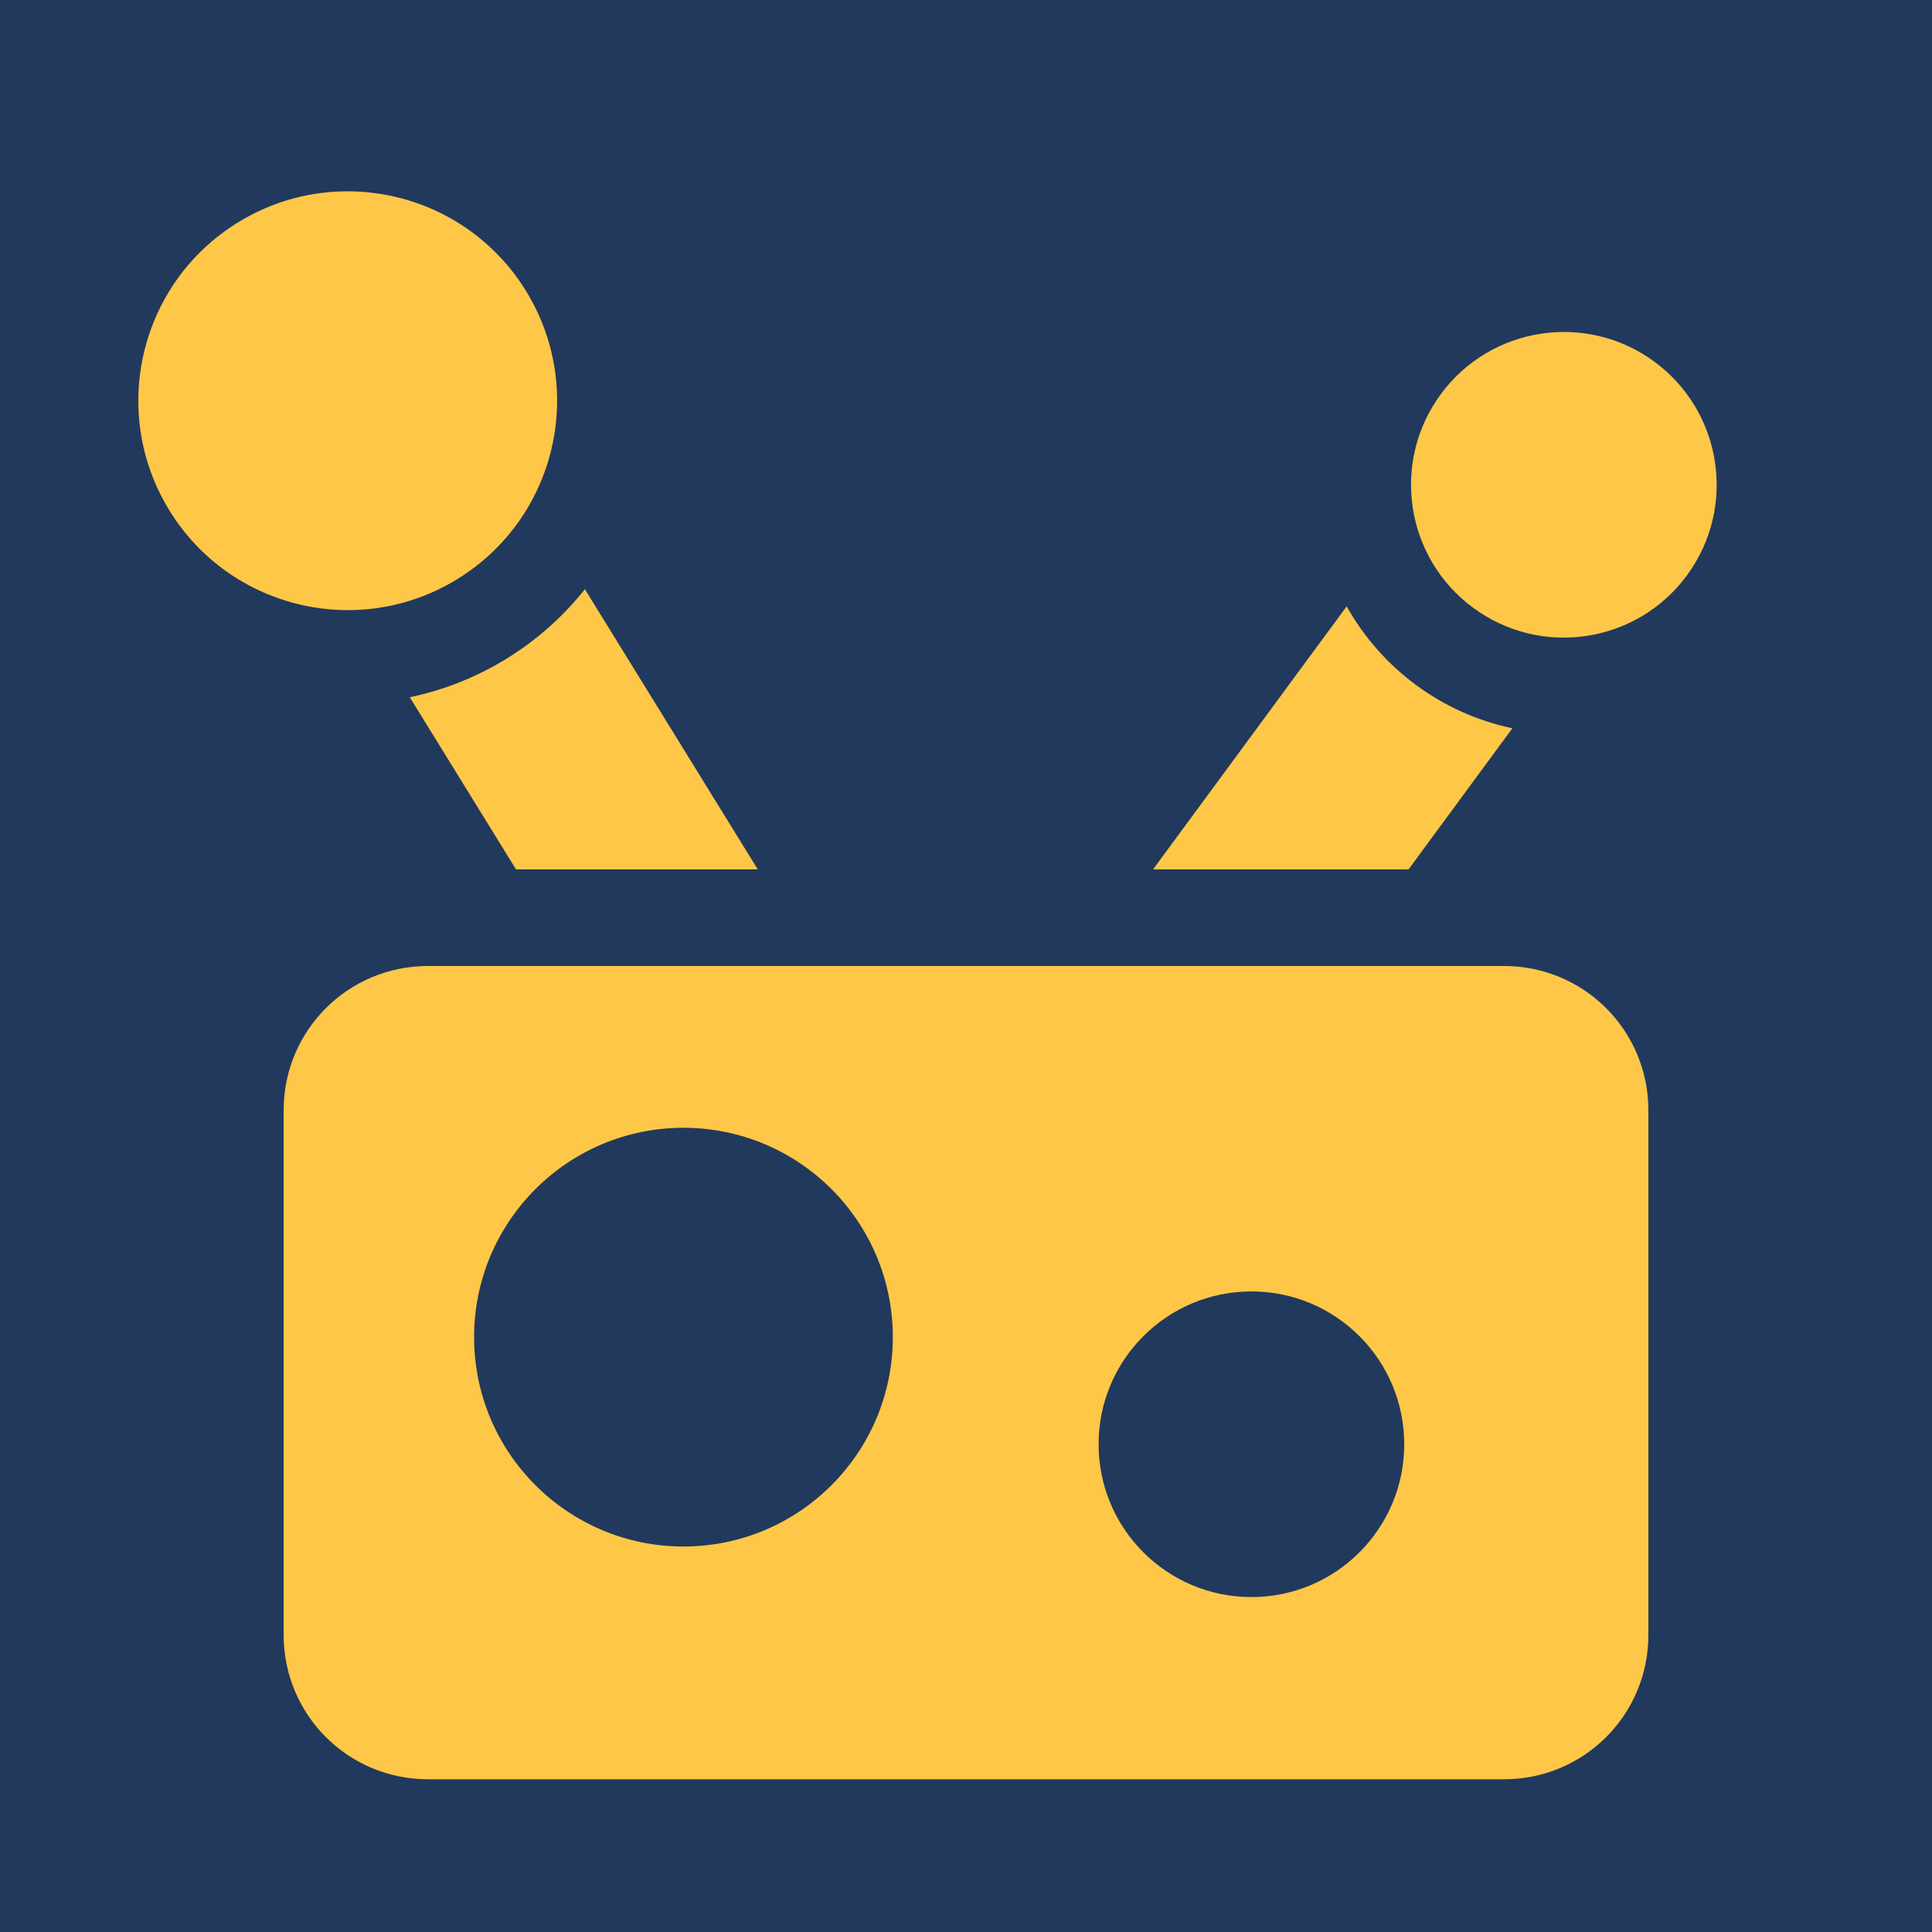
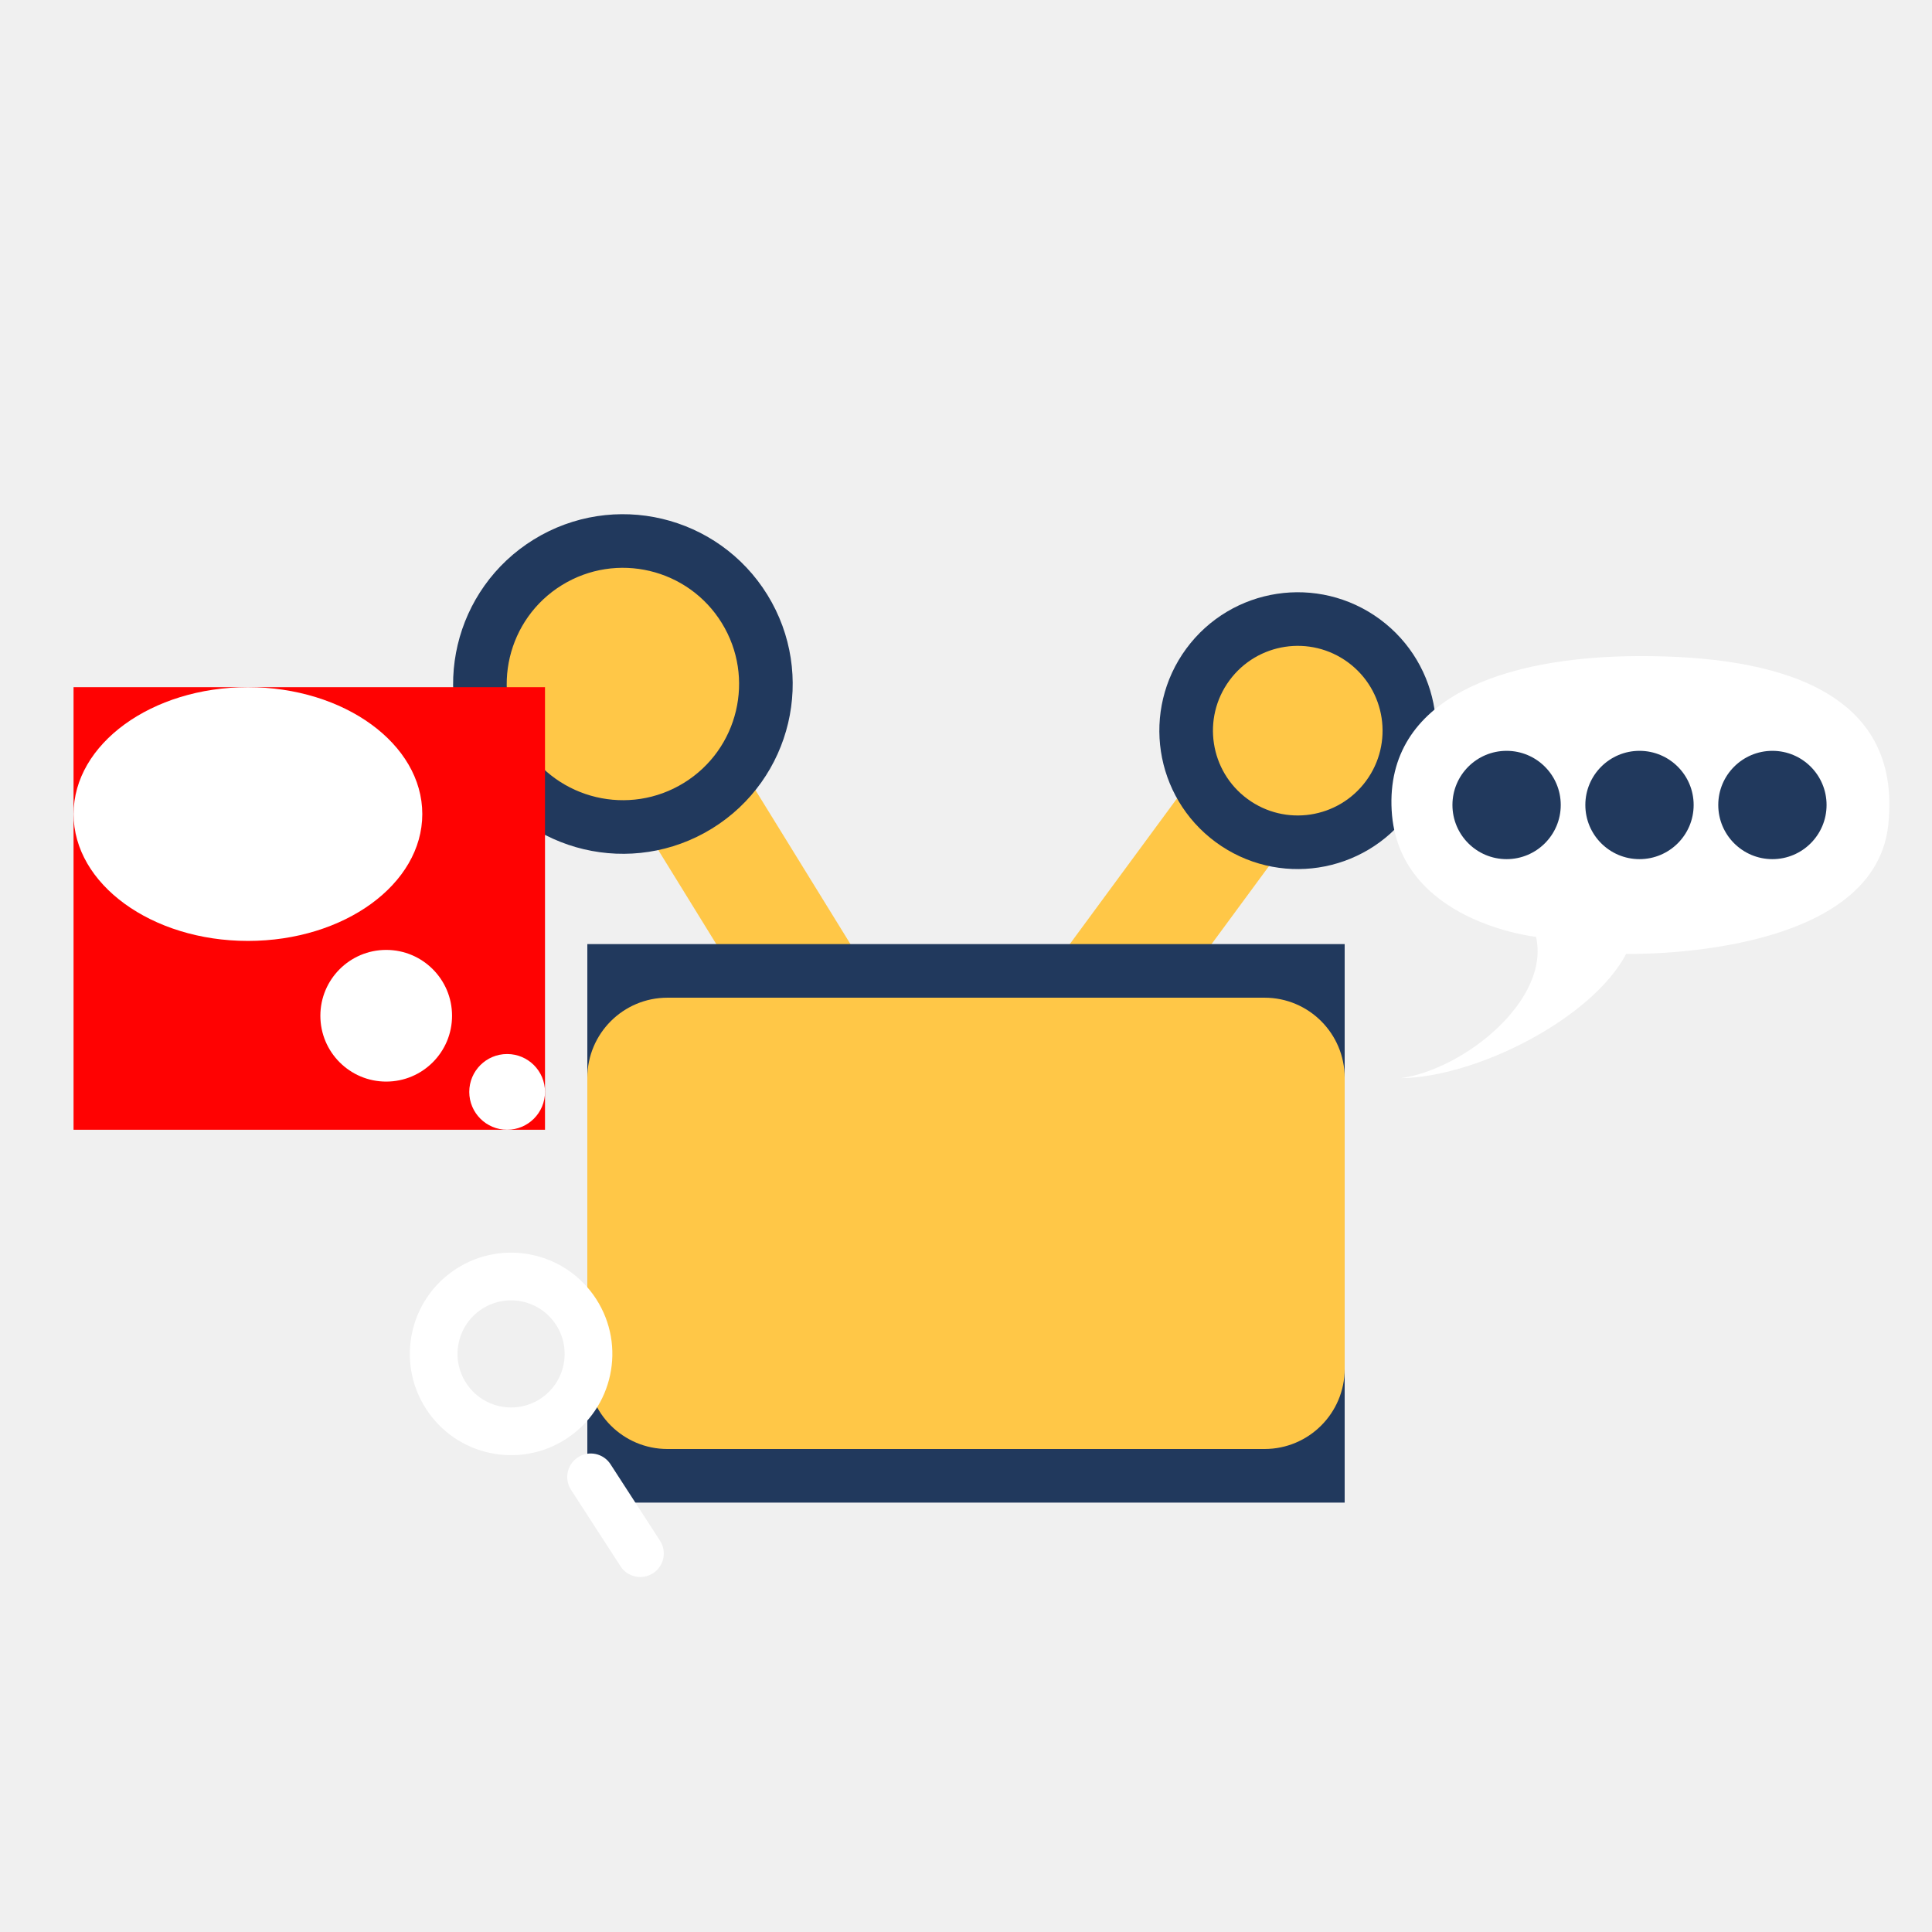
<svg xmlns="http://www.w3.org/2000/svg" xmlns:xlink="http://www.w3.org/1999/xlink" width="100mm" height="100mm" viewBox="0 0 100 100" version="1.1" id="svg1">
  <defs id="defs1">
    <clipPath clipPathUnits="userSpaceOnUse" id="clipPath19">
      <use x="0" y="0" xlink:href="#g18" id="use19" />
    </clipPath>
    <clipPath clipPathUnits="userSpaceOnUse" id="clipPath21">
      <use x="0" y="0" xlink:href="#g20" id="use21" />
    </clipPath>
  </defs>
-   <g id="layer2" style="display:inline">
+   <g id="layer2" style="display:none">
    <rect style="fill:#21395d;fill-opacity:1;stroke-width:10;stroke-linejoin:round;paint-order:stroke fill markers" id="rect2" width="100" height="100" x="0" y="0" />
  </g>
  <g id="layer1" style="display:none">
    <rect style="display:none;fill:#5d2121;fill-opacity:1;stroke:none;stroke-width:5;stroke-linejoin:round;stroke-dasharray:none;stroke-opacity:1;paint-order:stroke fill markers" id="rect9" width="50" height="50" x="25" y="25" ry="0" />
    <g id="g8" transform="rotate(-31.67234,19.25284,39.48393)">
      <rect style="fill:#ffc747;fill-opacity:1;stroke:none;stroke-width:10;stroke-linejoin:round;stroke-dasharray:none;stroke-opacity:1;paint-order:stroke fill markers" id="rect6" width="10.65" height="43.97" x="22.701" y="22.873" />
      <circle style="fill:#ffc747;fill-opacity:1;stroke:#21395d;stroke-width:10;stroke-linejoin:round;stroke-dasharray:none;stroke-opacity:1;paint-order:stroke fill markers" id="circle3" cx="28.026" cy="22.873" r="10.837" />
    </g>
    <g id="g7" transform="rotate(36.35372,78.47951,42.63611)">
      <rect style="fill:#ffc747;fill-opacity:1;stroke:none;stroke-width:10;stroke-linejoin:round;stroke-dasharray:none;stroke-opacity:1;paint-order:stroke fill markers" id="rect7" width="10.65" height="43.97" x="64.741" y="27.046" />
      <circle style="fill:#ffc747;fill-opacity:1;stroke:#21395d;stroke-width:10;stroke-linejoin:round;stroke-dasharray:none;stroke-opacity:1;paint-order:stroke fill markers" id="circle5" cx="70.066" cy="27.046" r="7.91" />
    </g>
    <g id="g10">
      <rect style="fill:#21395d;fill-opacity:1;stroke:none;stroke-width:12.667;stroke-linejoin:round;stroke-dasharray:none;stroke-opacity:1;paint-order:stroke fill markers" id="rect8" width="70.64" height="12.474" x="14.68" y="45" ry="0" />
      <rect style="fill:#ffc747;fill-opacity:1;stroke-width:8.184;stroke-linejoin:round;paint-order:stroke fill markers" id="rect1" width="70.64" height="42.096" x="14.68" y="50" ry="7.474" />
    </g>
    <circle style="fill:#21395d;fill-opacity:1;stroke-width:13.809;stroke-linejoin:round;paint-order:stroke fill markers" id="path2" cx="35.375" cy="69.21" r="10.837" />
    <circle style="fill:#21395d;fill-opacity:1;stroke-width:10.079;stroke-linejoin:round;paint-order:stroke fill markers" id="circle2" cx="64.772" cy="74.753" r="7.91" />
  </g>
-   <g id="g15" style="display:none">
+   <g id="g15" style="display:inline">
    <rect style="display:none;fill:#5d2121;fill-opacity:1;stroke:none;stroke-width:5;stroke-linejoin:round;stroke-dasharray:none;stroke-opacity:1;paint-order:stroke fill markers" id="rect10" width="50" height="50" x="25" y="25" ry="0" />
    <g id="g11" transform="matrix(0.4722695,-0.2913648,0.2913648,0.4722695,12.34115,32.76747)" style="display:inline">
      <rect style="fill:#ffc747;fill-opacity:1;stroke:none;stroke-width:10;stroke-linejoin:round;stroke-dasharray:none;stroke-opacity:1;paint-order:stroke fill markers" id="rect11" width="10.65" height="43.97" x="22.701" y="22.873" />
      <circle style="fill:#ffc747;fill-opacity:1;stroke:#21395d;stroke-width:10;stroke-linejoin:round;stroke-dasharray:none;stroke-opacity:1;paint-order:stroke fill markers" id="circle11" cx="28.026" cy="22.873" r="10.837" />
      <rect style="display:inline;fill:#ffc747;fill-opacity:0;stroke:none;stroke-width:5.549;stroke-linejoin:round;stroke-dasharray:none;stroke-opacity:1;paint-order:stroke fill markers" id="rect17" width="5.91" height="24.4" x="-11.805" y="-95.859" transform="matrix(-1.802074,-1.3405662e-7,1.3405662e-7,-1.802074,12.07714,-61.93205)" />
      <circle style="display:inline;fill:#ffc747;fill-opacity:0;stroke:#21395d;stroke-width:5.549;stroke-linejoin:round;stroke-dasharray:none;stroke-opacity:0;paint-order:stroke fill markers" id="circle17" cx="-8.85" cy="-95.859" r="6.014" transform="matrix(-1.802074,-1.3405662e-7,1.3405662e-7,-1.802074,12.07714,-61.93205)" />
    </g>
    <g id="g12" transform="matrix(0.4469144,0.3289368,-0.3289368,0.4469144,44.75471,2.684633)" style="display:inline">
      <rect style="fill:#ffc747;fill-opacity:1;stroke:none;stroke-width:10;stroke-linejoin:round;stroke-dasharray:none;stroke-opacity:1;paint-order:stroke fill markers" id="rect12" width="10.65" height="43.97" x="64.741" y="27.046" />
      <circle style="fill:#ffc747;fill-opacity:1;stroke:#21395d;stroke-width:10;stroke-linejoin:round;stroke-dasharray:none;stroke-opacity:1;paint-order:stroke fill markers" id="circle12" cx="70.066" cy="27.046" r="7.91" />
      <rect style="display:inline;fill:#ffc747;fill-opacity:0;stroke:none;stroke-width:5.549;stroke-linejoin:round;stroke-dasharray:none;stroke-opacity:1;paint-order:stroke fill markers" id="rect16" width="5.91" height="24.4" x="-79.471" y="-39.441" transform="matrix(-1.802074,-5.3296031e-8,5.3296031e-8,-1.802074,-67.82212,43.91123)" />
      <circle style="display:inline;fill:#ffc747;fill-opacity:0;stroke:#21395d;stroke-width:5.549;stroke-linejoin:round;stroke-dasharray:none;stroke-opacity:0;paint-order:stroke fill markers" id="circle16" cx="-76.516" cy="-39.441" r="4.389" transform="matrix(-1.802074,-5.3296031e-8,5.3296031e-8,-1.802074,-67.82212,43.91123)" />
    </g>
    <g id="g14" transform="matrix(0.5549161,0,0,0.5549161,22.25419,23.89466)" style="display:inline">
      <rect style="fill:#21395d;fill-opacity:1;stroke:none;stroke-width:25.887;stroke-linejoin:round;stroke-dasharray:none;stroke-opacity:1;paint-order:stroke fill markers" id="rect13" width="70.64" height="52.096" x="14.68" y="45" ry="0" />
      <rect style="fill:#ffc747;fill-opacity:1;stroke-width:8.184;stroke-linejoin:round;paint-order:stroke fill markers" id="rect14" width="70.64" height="42.096" x="14.68" y="50" ry="7.474" />
    </g>
    <g id="g19" clip-path="url(#clipPath19)">
      <g id="g18">
        <circle style="display:inline;fill:#21395d;fill-opacity:1;stroke-width:7.663;stroke-linejoin:round;paint-order:stroke fill markers" id="circle14" cx="41.885" cy="62.301" r="6.014" />
      </g>
      <rect style="fill:#ffc747;fill-opacity:1;stroke:none;stroke-width:10.289;stroke-linejoin:round;stroke-dasharray:none;stroke-opacity:1;paint-order:stroke fill markers" id="rect19" width="16.03" height="12.027" x="33.869" y="44.26" />
      <circle style="display:inline;fill:#ffc747;fill-opacity:1;stroke-width:7.663;stroke-linejoin:round;paint-order:stroke fill markers" id="circle14-0" cx="41.885" cy="74.328" r="6.014" />
      <rect style="fill:#ffc747;fill-opacity:1;stroke:none;stroke-width:10.289;stroke-linejoin:round;stroke-dasharray:none;stroke-opacity:1;paint-order:stroke fill markers" id="rect20" width="16.03" height="12.027" x="33.869" y="68.314" />
    </g>
    <g id="g21" clip-path="url(#clipPath21)">
      <g id="g20">
        <circle style="display:inline;fill:#21395d;fill-opacity:1;stroke-width:5.593;stroke-linejoin:round;paint-order:stroke fill markers" id="circle15" cx="58.197" cy="65.376" r="4.389" />
      </g>
      <rect style="fill:#ffc747;fill-opacity:1;stroke:none;stroke-width:10;stroke-linejoin:round;stroke-dasharray:none;stroke-opacity:1;paint-order:stroke fill markers" id="rect22" width="11.648" height="8.778" x="52.373" y="69.766" />
      <circle style="fill:#ffc747;fill-opacity:1;stroke:none;stroke-width:10;stroke-linejoin:round;stroke-dasharray:none;stroke-opacity:1;paint-order:stroke fill markers" id="path22" cx="58.197" cy="74.155" r="4.389" />
      <rect style="fill:#ffc747;fill-opacity:1;stroke:none;stroke-width:10;stroke-linejoin:round;stroke-dasharray:none;stroke-opacity:1;paint-order:stroke fill markers" id="rect21" width="11.648" height="8.778" x="52.373" y="52.209" />
    </g>
    <g id="g24">
+       <rect style="display:inline;fill:#ff0202;stroke-width:10;stroke-linejoin:round;paint-order:stroke fill markers;fill-opacity:1" id="rect3" width="24.402" height="22.908" x="3.807" y="35.568" />
      <circle style="display:inline;fill:#ffffff;fill-opacity:1;stroke:none;stroke-width:8.507;stroke-linejoin:round;stroke-dasharray:none;stroke-opacity:1;paint-order:stroke fill markers" id="path17" cx="26.249" cy="56.516" r="1.96" />
      <circle style="display:inline;fill:#ffffff;fill-opacity:1;stroke:none;stroke-width:8.507;stroke-linejoin:round;stroke-dasharray:none;stroke-opacity:1;paint-order:stroke fill markers" id="ellipse18" cx="19.99" cy="52.575" r="3.408" />
      <ellipse style="display:inline;fill:#ffffff;fill-opacity:1;stroke:none;stroke-width:8.507;stroke-linejoin:round;stroke-dasharray:none;stroke-opacity:1;paint-order:stroke fill markers" id="circle18" cx="12.833" cy="42.135" rx="9.025" ry="6.567" />
    </g>
    <g id="g23" transform="rotate(-32.91527,18.57531,62.54366)">
      <path id="path23" style="fill:#ffffff;fill-opacity:1;stroke:none;stroke-width:7.126;stroke-linejoin:round;stroke-dasharray:none;stroke-opacity:1;paint-order:stroke fill markers" d="m 21.095,67.909 a 5.241,5.241 0 0 0 -5.241,5.241 5.241,5.241 0 0 0 5.241,5.241 5.241,5.241 0 0 0 5.241,-5.241 5.241,5.241 0 0 0 -5.241,-5.241 z m 0,2.469 a 2.772,2.772 0 0 1 2.772,2.772 2.772,2.772 0 0 1 -2.772,2.772 2.772,2.772 0 0 1 -2.772,-2.772 2.772,2.772 0 0 1 2.772,-2.772 z" />
      <rect style="fill:#ffffff;fill-opacity:1;stroke:none;stroke-width:7.071;stroke-linejoin:round;stroke-dasharray:none;stroke-opacity:1;paint-order:stroke fill markers" id="rect23" width="2.435" height="7.15" x="19.877" y="79.523" ry="1.217" />
    </g>
+     <g id="g9">
+       <path style="fill:#ffffff;stroke-width:10;stroke-linejoin:round;paint-order:stroke fill markers" d="m 72.516,55.805 c 3.882,-0.049 9.868,-3.055 11.656,-6.433 0,0 12.817,0.326 13.564,-6.674 0.747,-7 -5.804,-8.756 -12.887,-8.739 -7.083,0.017 -13.138,2.195 -12.817,7.98 0.321,5.786 7.472,6.552 7.472,6.552 0.744,3.258 -3.688,6.84 -6.987,7.314 z" id="path1" />
+       <circle style="fill:#21395d;fill-opacity:1;stroke-width:10;stroke-linejoin:round;paint-order:stroke fill markers" id="path3" cx="91.74" cy="41.666" r="2.803" />
+       <circle style="fill:#21395d;fill-opacity:1;stroke-width:10;stroke-linejoin:round;paint-order:stroke fill markers" id="circle7" cx="84.86" cy="41.666" r="2.803" />
+       <circle style="fill:#21395d;fill-opacity:1;stroke-width:10;stroke-linejoin:round;paint-order:stroke fill markers" id="circle8" cx="77.981" cy="41.666" r="2.803" />
+     </g>
  </g>
-   <g id="g25" style="display:inline">
+   <g id="g25" style="display:none">
    <path id="rect4" style="fill:#ffc747;fill-opacity:1;stroke:none;stroke-width:10;stroke-linejoin:round;stroke-dasharray:none;stroke-opacity:1;paint-order:stroke fill markers" d="M 9.752,41.851 C 6.311,43.093 2.544,43.093 -0.897,41.851 l 3e-8,10.47 10.65,6.57 z" transform="rotate(-31.67234)" />
    <circle style="fill:#ffc747;fill-opacity:1;stroke:none;stroke-width:10;stroke-linejoin:round;stroke-dasharray:none;stroke-opacity:1;paint-order:stroke fill markers" id="circle4" cx="4.427" cy="27.102" r="10.837" transform="rotate(-31.67234)" />
    <path id="rect5" style="fill:#ffc747;fill-opacity:1;stroke:none;stroke-width:10;stroke-linejoin:round;stroke-dasharray:none;stroke-opacity:1;paint-order:stroke fill markers" d="m 74.74,-16.043 2.6e-5,16.907 10.65,-7.838 -3.63e-4,-9.069 c -3.384,1.536 -7.266,1.536 -10.649,-1.32e-4 z" transform="rotate(36.35372)" />
    <circle style="fill:#ffc747;fill-opacity:1;stroke:none;stroke-width:10;stroke-linejoin:round;stroke-dasharray:none;stroke-opacity:1;paint-order:stroke fill markers" id="circle6" cx="80.065" cy="-27.772" r="7.91" transform="rotate(36.35372)" />
    <path id="rect18" style="fill:#ffc747;fill-opacity:1;stroke-width:8.184;stroke-linejoin:round;paint-order:stroke fill markers" d="m 22.154,50 c -4.14,0 -7.473,3.333 -7.473,7.473 v 27.148 c 0,4.14 3.333,7.474 7.473,7.474 h 55.693 c 4.14,0 7.473,-3.334 7.473,-7.474 V 57.473 c 0,-4.14 -3.333,-7.473 -7.473,-7.473 z m 13.222,8.374 A 10.837,10.837 0 0 1 46.212,69.21 10.837,10.837 0 0 1 35.376,80.047 10.837,10.837 0 0 1 24.539,69.21 10.837,10.837 0 0 1 35.376,58.374 Z m 29.397,8.47 a 7.91,7.91 0 0 1 7.91,7.91 7.91,7.91 0 0 1 -7.91,7.91 7.91,7.91 0 0 1 -7.91,-7.91 7.91,7.91 0 0 1 7.91,-7.91 z" />
  </g>
</svg>
